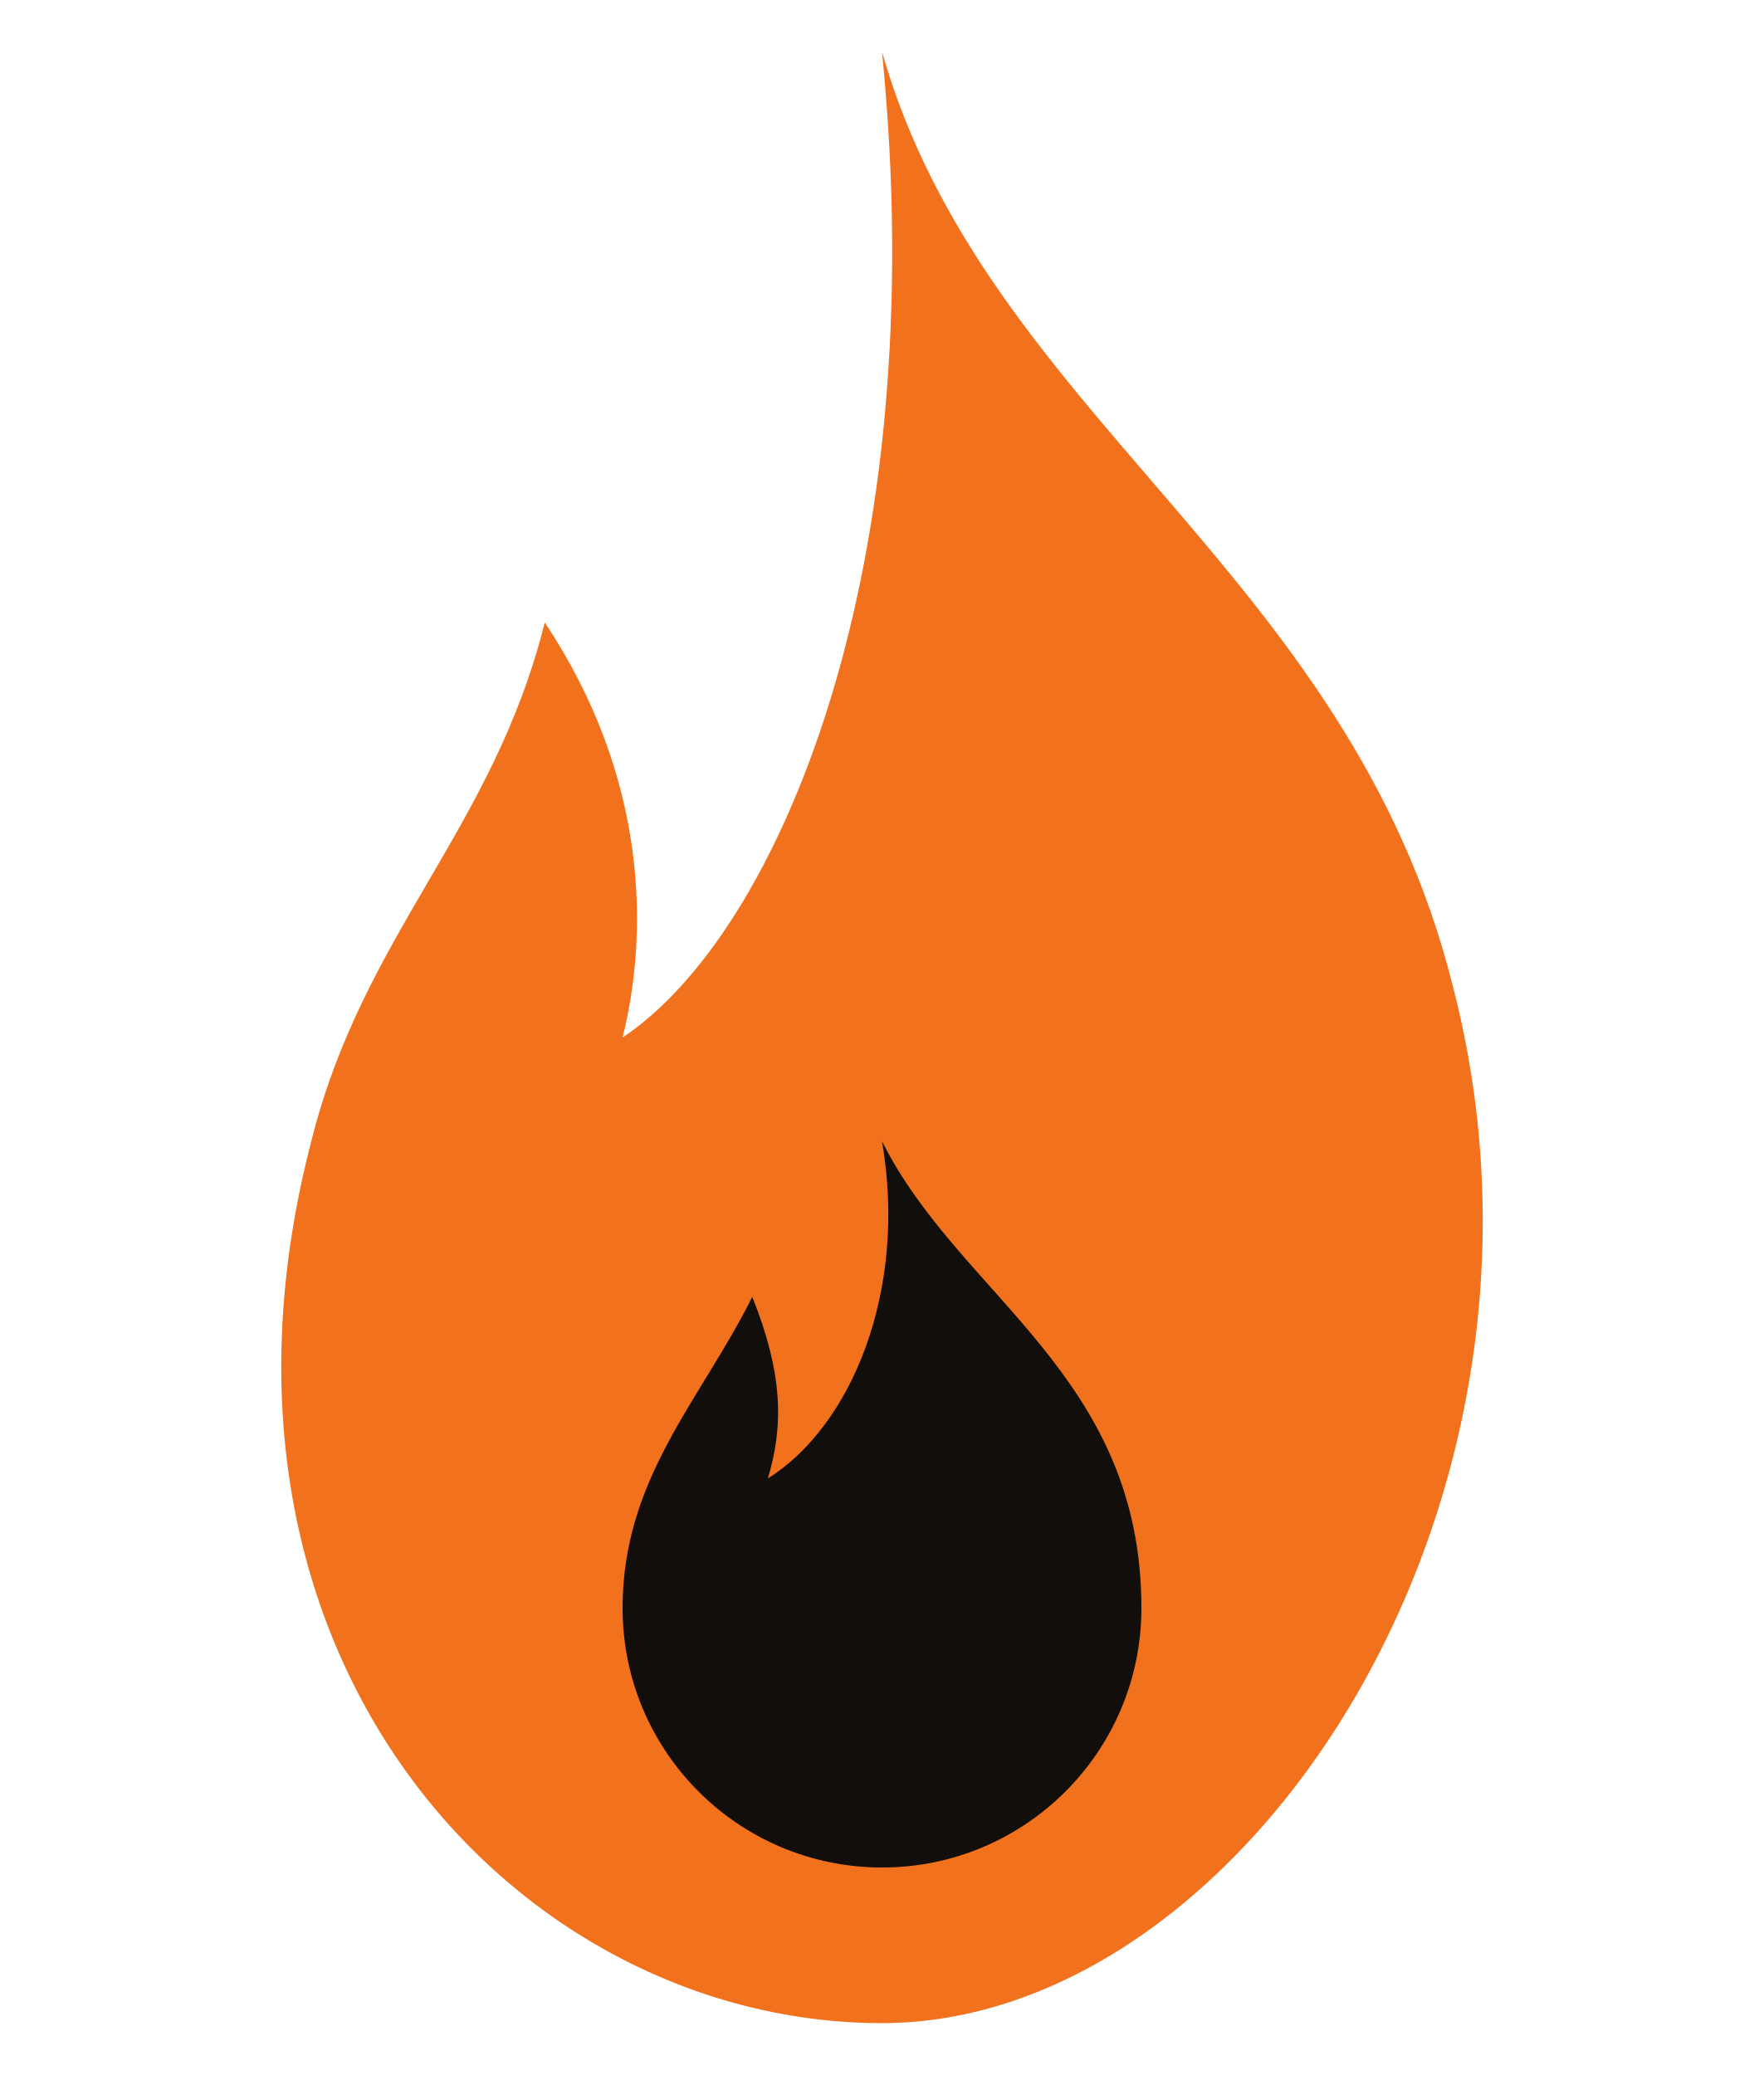
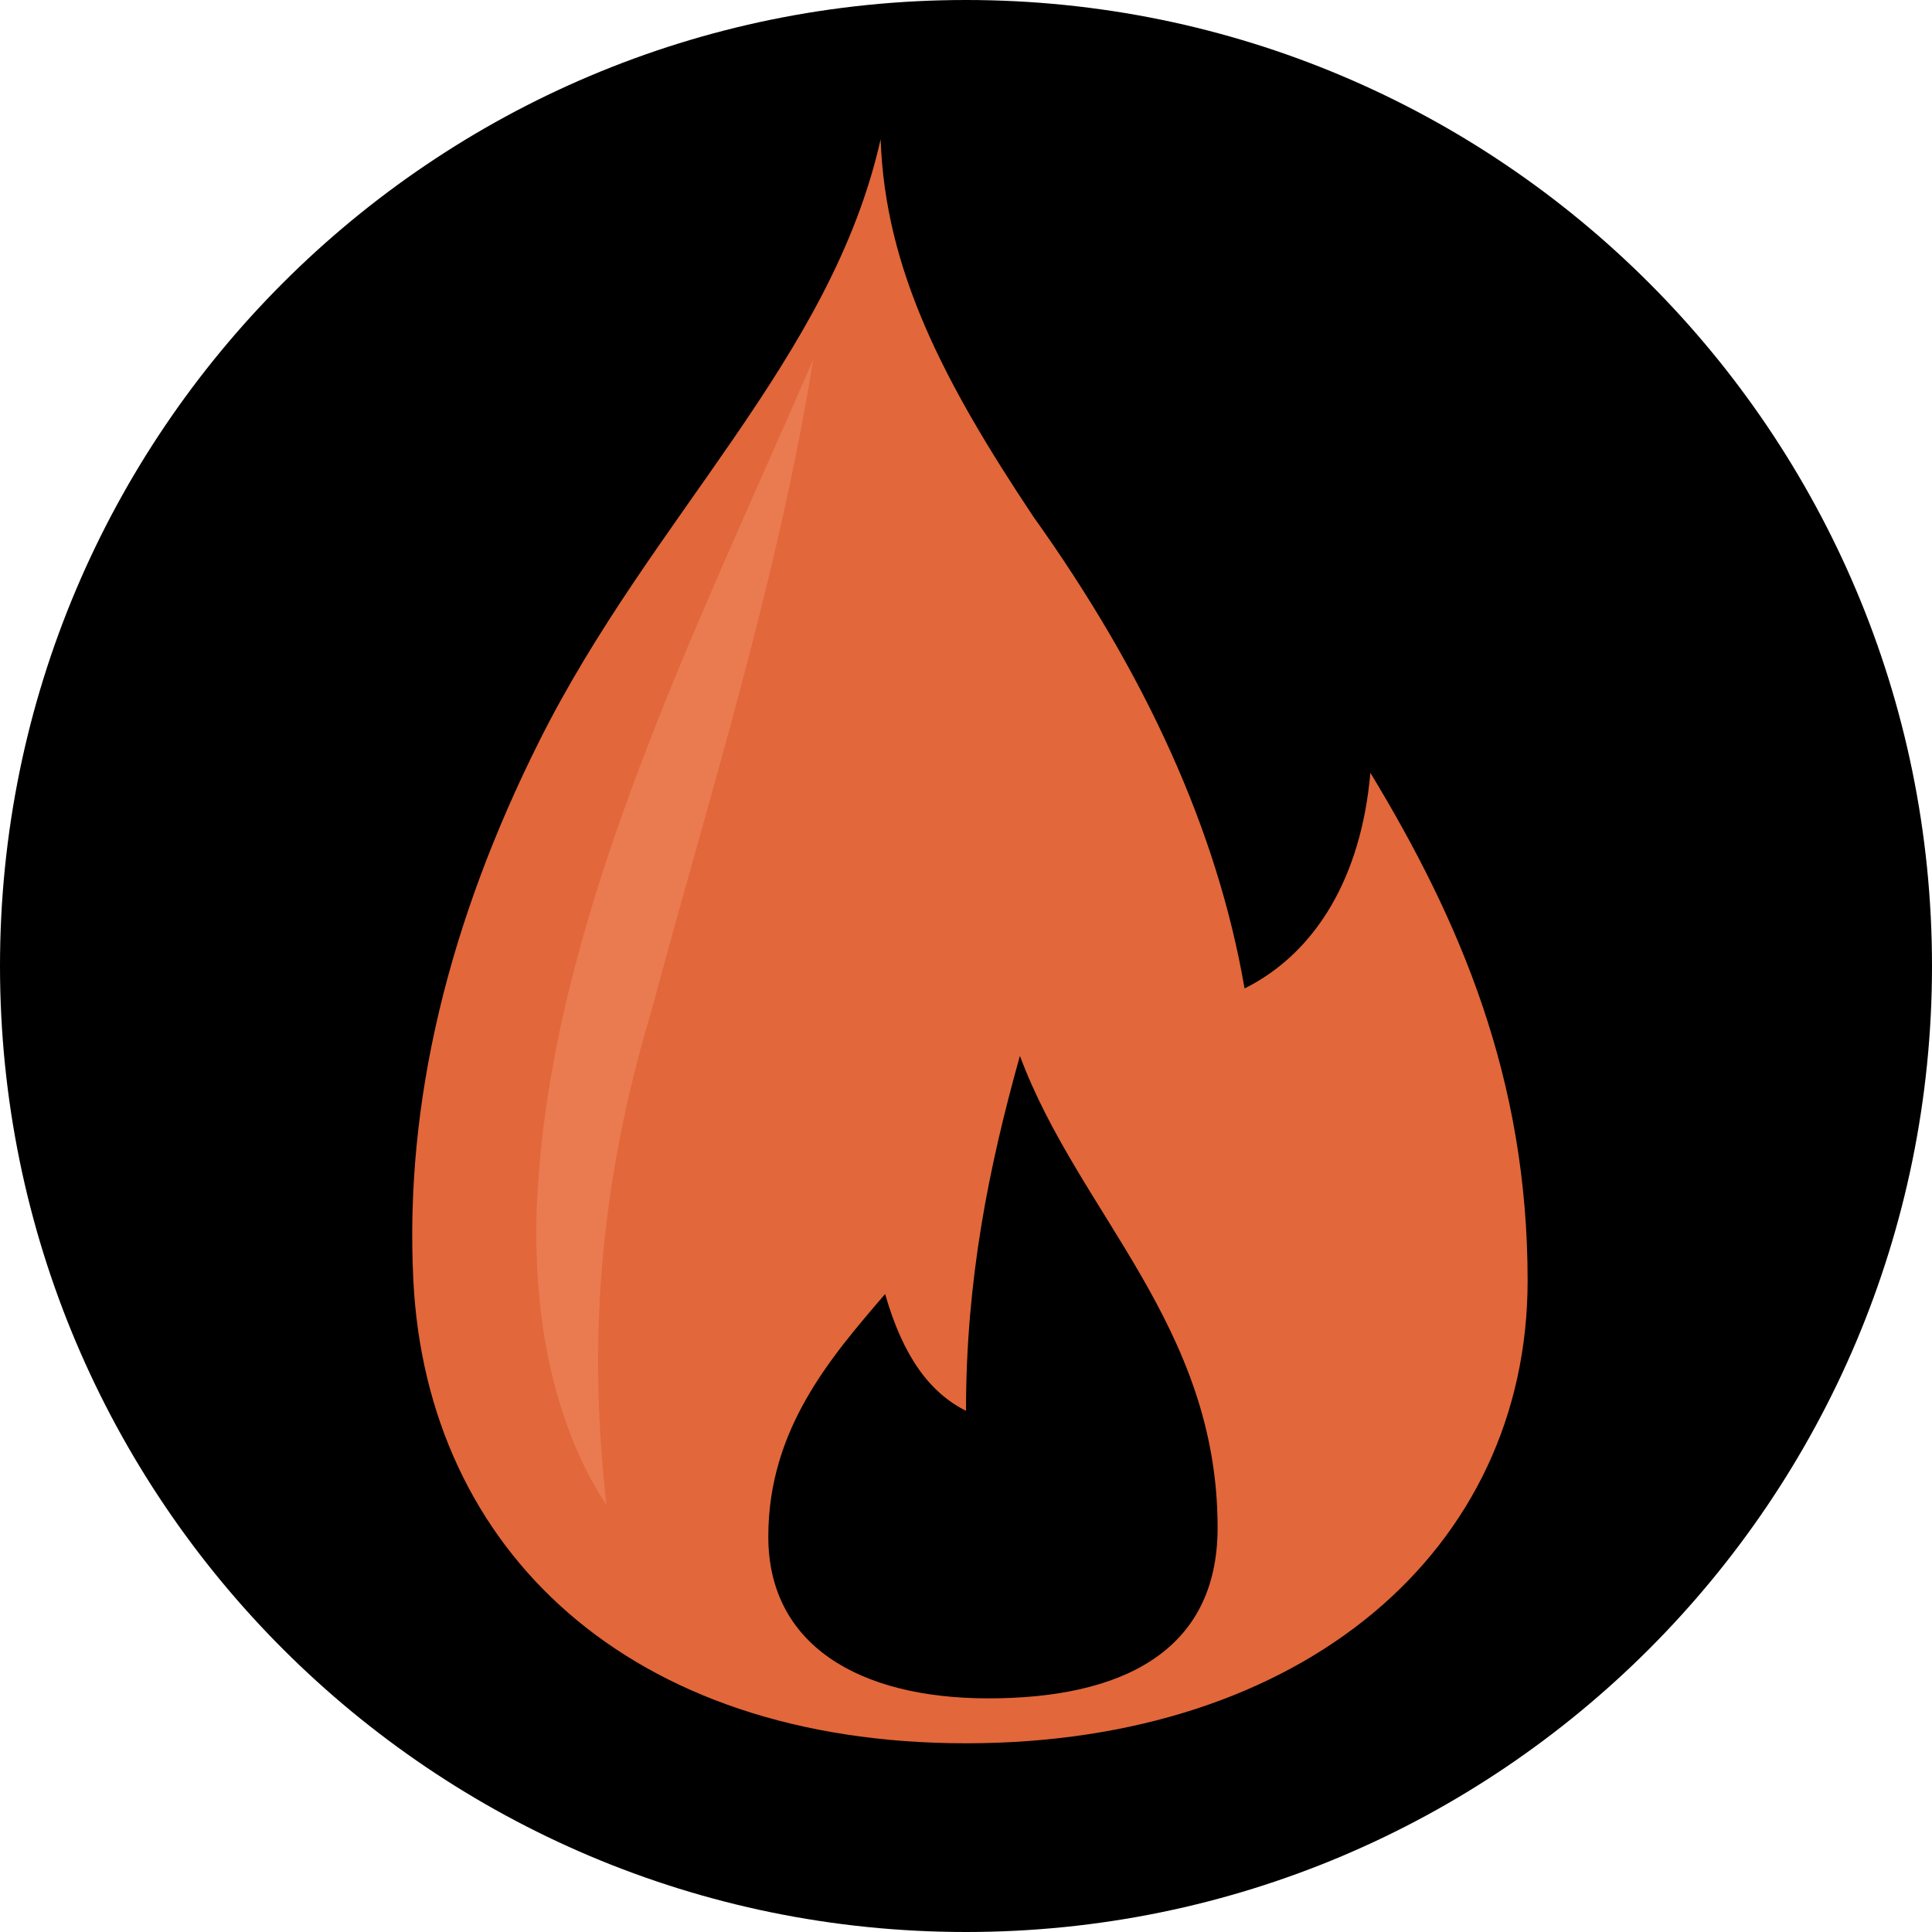
- <svg xmlns="http://www.w3.org/2000/svg" viewBox="0 0 34 40">
-   <path fill="#F2711C" d="M17 1c2 7 9 10 11 18 2.6 10-4 20-11 20S3.4 32 6 22c1-4 3.5-6 4.5-10 2 3 2 6 1.5 8 3-2 6-9 5-19z" />
-   <path fill="#120E0B" d="M17 22c1.5 3 5 4.5 5 9a5 5 0 0 1-10 0c0-2.5 1.5-4 2.5-6 .6 1.5.6 2.5.3 3.5 1.6-1 2.7-3.6 2.2-6.5z" />
+ <svg xmlns="http://www.w3.org/2000/svg" viewBox="285 50 430 430">
+   <circle cx="500" cy="265" r="215" fill="#000" />
+   <path d="M481 81 C470 130 430 165 405 215 C385 255 375 295 377 335 C380 395 425 438 500 438 C575 438 625 395 625 335 C625 290 610 255 590 222 C588 245 578 262 562 270 C556 235 540 200 515 165 C495 135 482 110 481 81 Z" fill="#E2673A" />
+   <path d="M466 130 C440 190 410 250 405 310 C402 345 410 370 420 385 C416 350 418 315 430 275 C442 230 458 180 466 130 Z" fill="#EA7A50" />
+   <path d="M512 285 C525 320 556 345 556 390 C556 418 534 428 505 428 C476 428 456 416 456 392 C456 368 470 352 482 338 C486 352 492 360 500 364 C500 335 505 310 512 285 Z" fill="#000" />
</svg>
